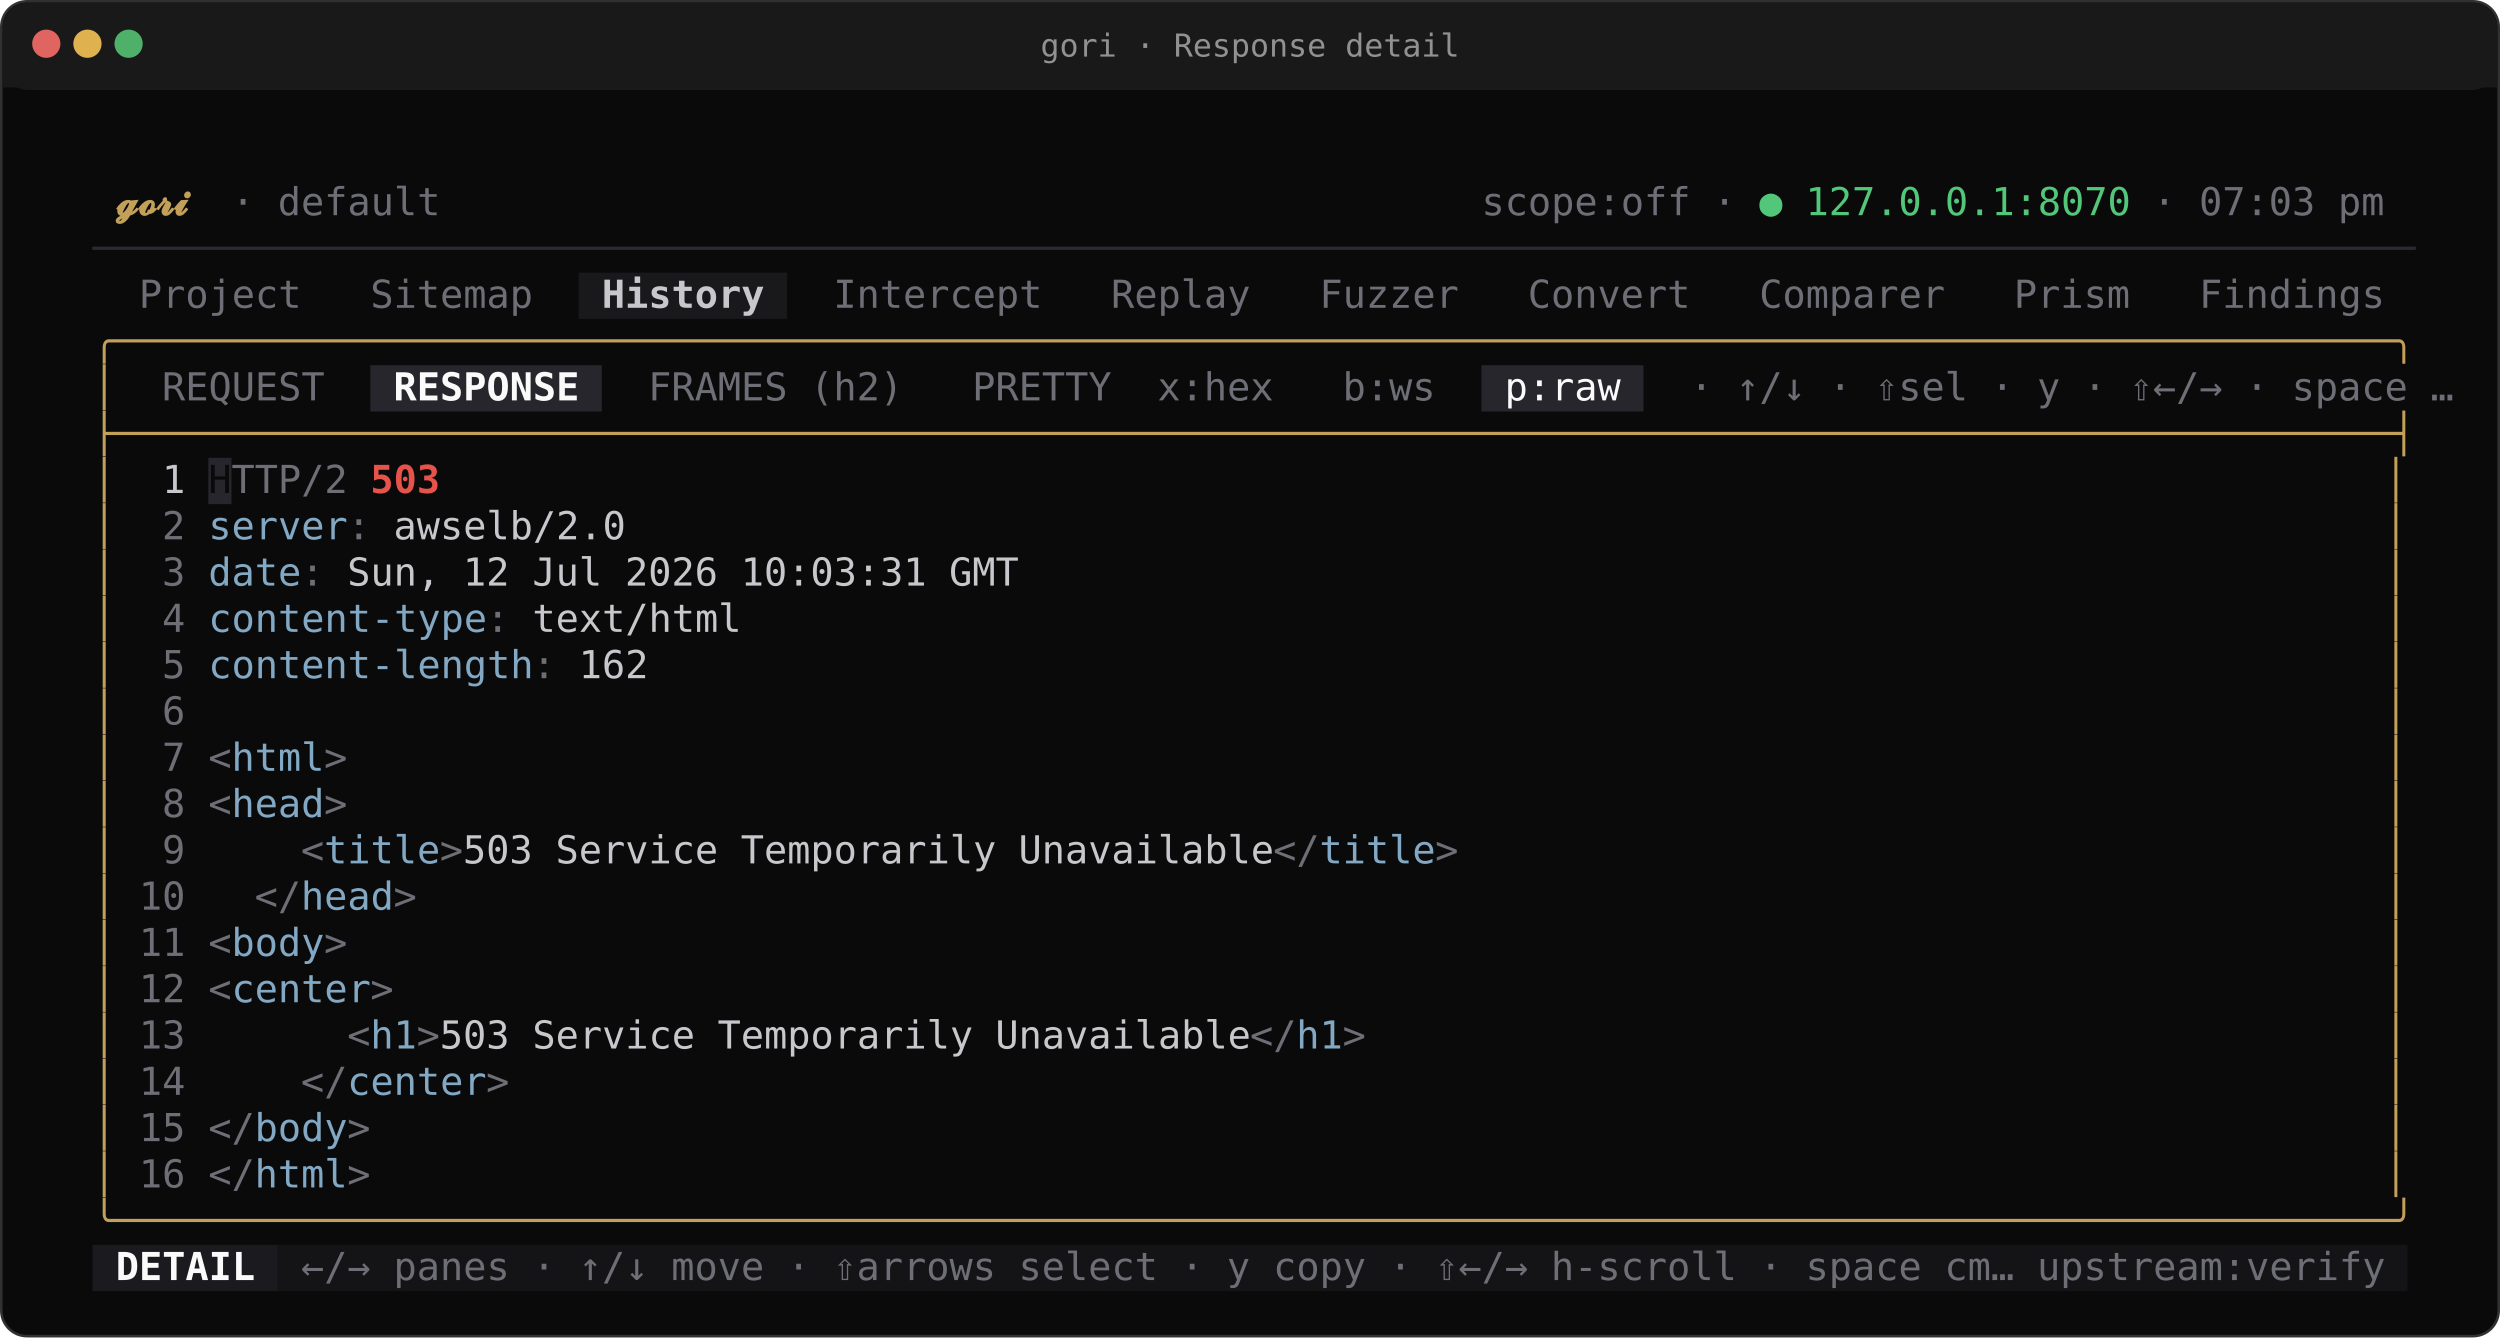
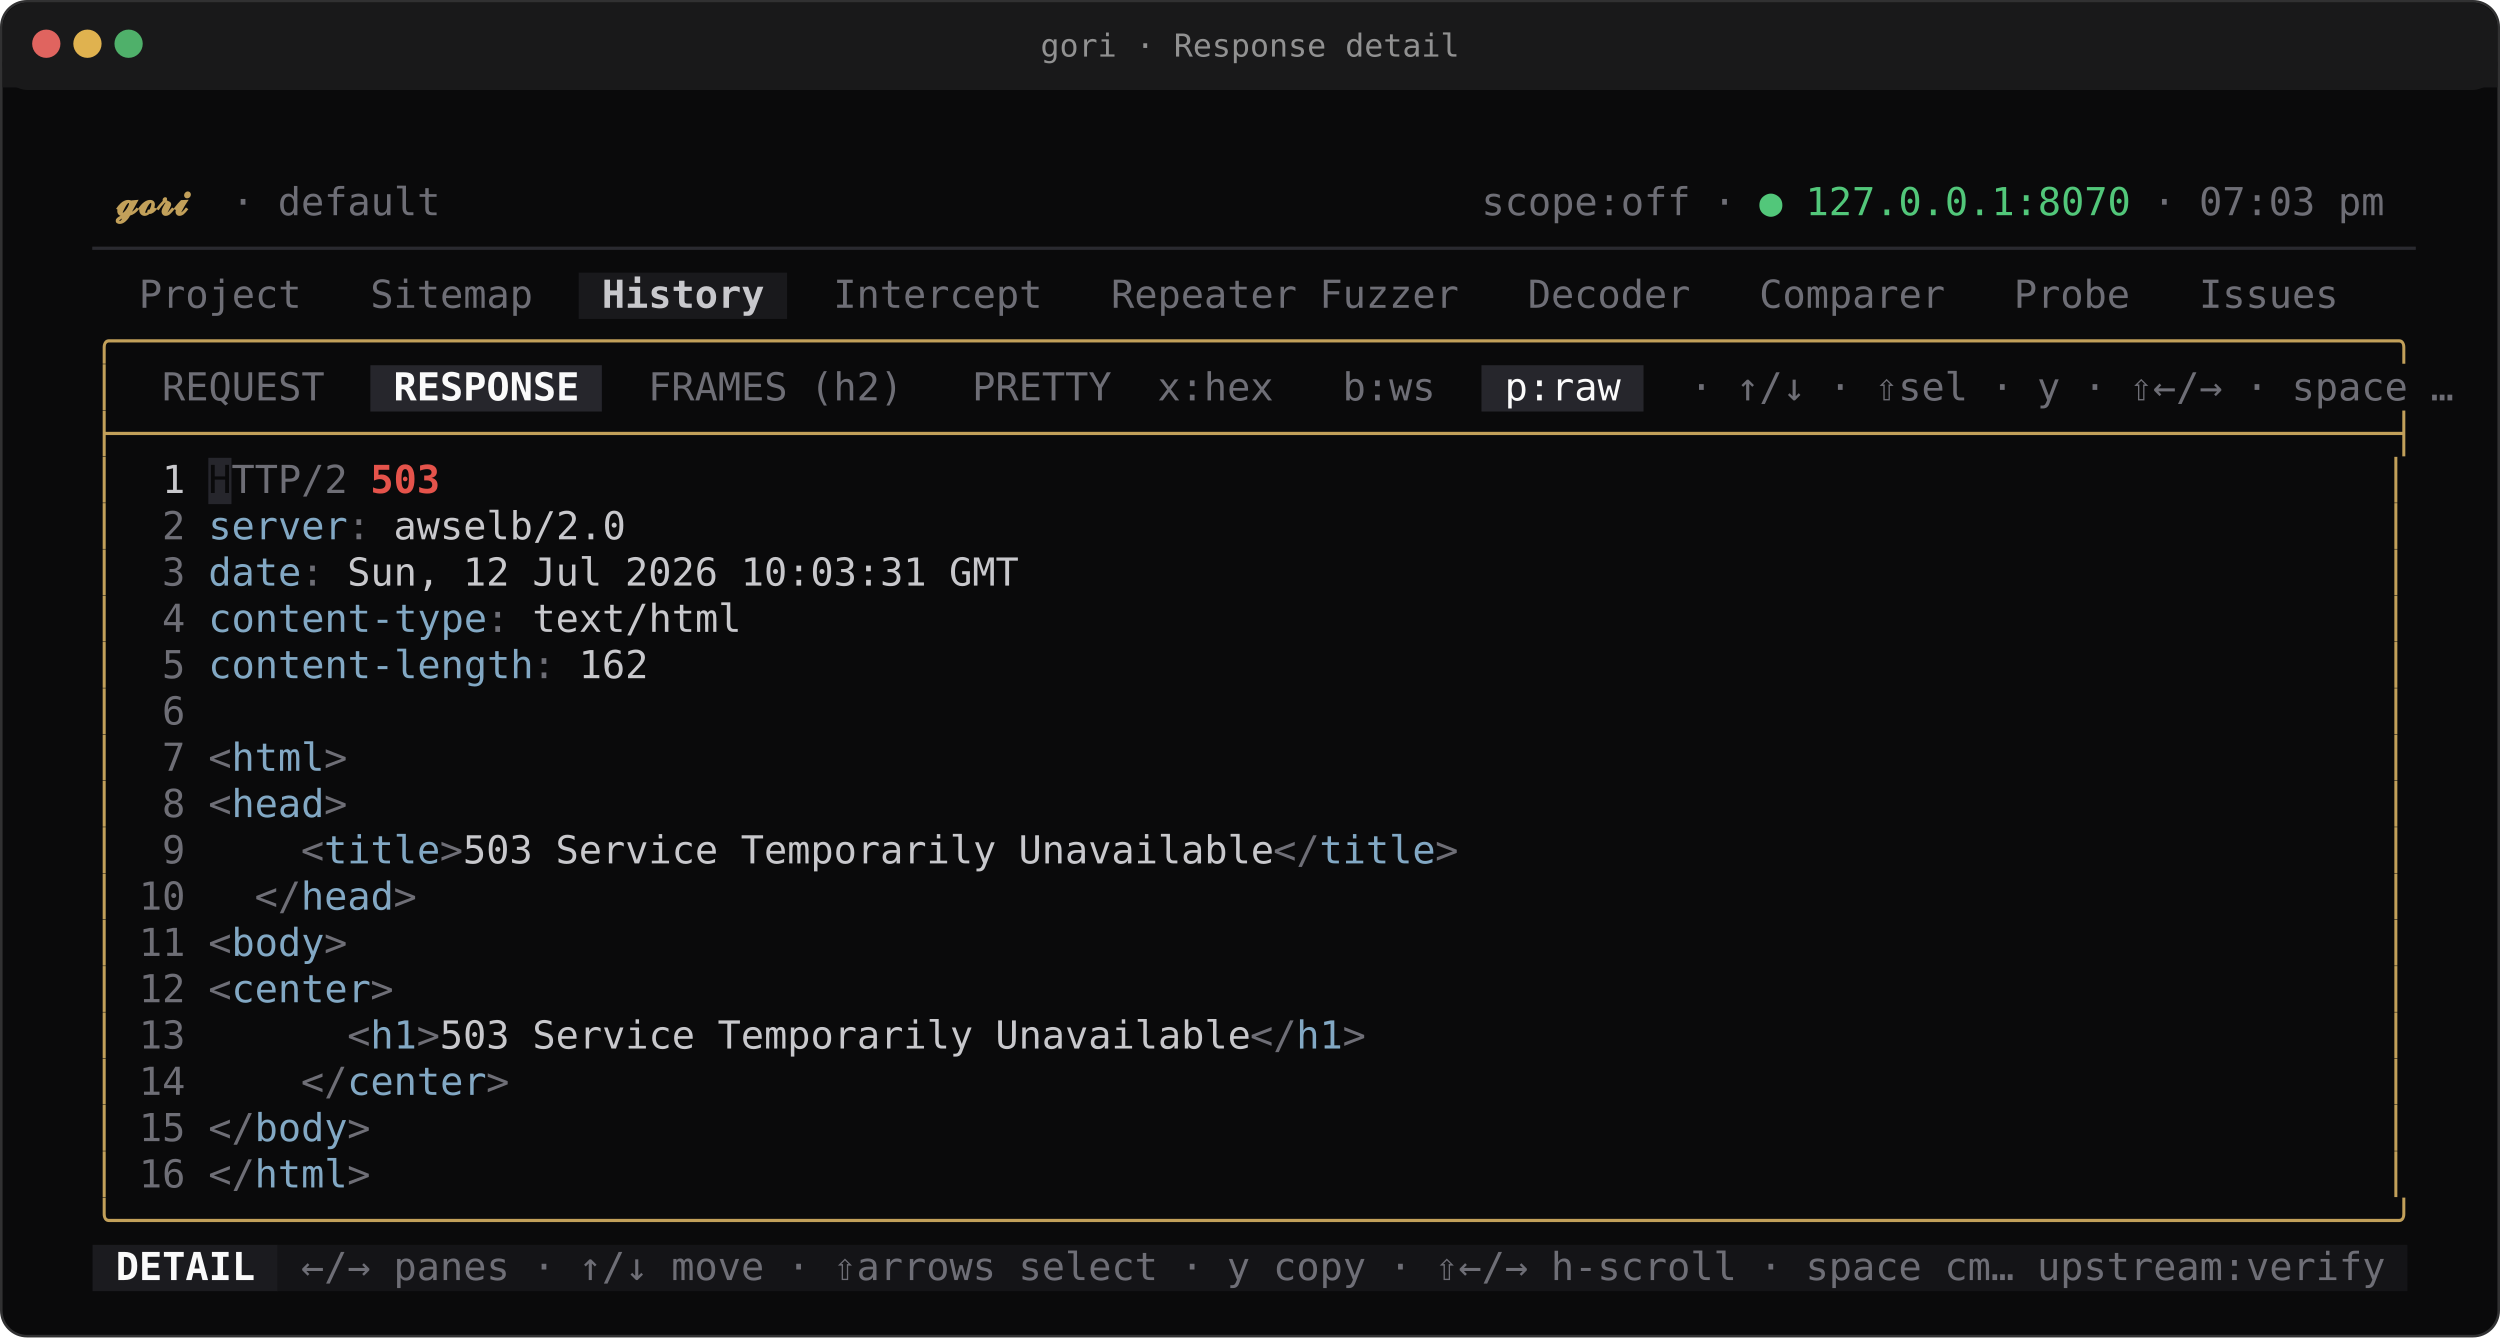
<svg xmlns="http://www.w3.org/2000/svg" width="972" height="520" viewBox="0 0 972.0 520.0" font-family="ui-monospace,'SF Mono','JetBrains Mono',Menlo,Consolas,monospace" font-size="15.0px" role="img" aria-label="gori · Response detail">
  <rect x="0.5" y="0.5" width="971.0" height="519.0" rx="10" ry="10" fill="#0a0a0b" stroke="#313132" stroke-width="1" />
  <rect x="1" y="1" width="970.0" height="34.0" rx="10" ry="10" fill="#19191a" />
  <rect x="1" y="24.0" width="970.0" height="10" fill="#19191a" />
  <circle cx="18.0" cy="17.0" r="5.5" fill="#e0645f" />
  <circle cx="34.0" cy="17.0" r="5.5" fill="#e0b24f" />
  <circle cx="50.0" cy="17.0" r="5.5" fill="#4fb06a" />
  <text x="486.0" y="22.0" text-anchor="middle" fill="#919191" font-size="12.3px">gori · Response detail</text>
  <rect x="225.00" y="106.00" width="81.00" height="18.00" fill="#19191c" />
  <rect x="144.00" y="142.00" width="90.00" height="18.00" fill="#26262c" />
  <rect x="576.00" y="142.00" width="63.00" height="18.00" fill="#26262c" />
  <rect x="81.00" y="178.00" width="9.00" height="18.00" fill="#26262c" />
  <rect x="36.00" y="484.00" width="72.00" height="18.00" fill="#1b1b1f" />
  <rect x="108.00" y="484.00" width="828.00" height="18.00" fill="#141417" />
  <text x="45.00" y="83.68" textLength="36.00" lengthAdjust="spacingAndGlyphs" fill="#c2a05a" font-weight="700" xml:space="preserve">𝓰𝓸𝓻𝓲</text>
  <text x="90.00" y="83.68" textLength="9.00" lengthAdjust="spacingAndGlyphs" fill="#6e6e76" xml:space="preserve">·</text>
  <text x="108.00" y="83.68" textLength="63.00" lengthAdjust="spacingAndGlyphs" fill="#6e6e76" xml:space="preserve">default</text>
  <text x="576.00" y="83.68" textLength="81.00" lengthAdjust="spacingAndGlyphs" fill="#6e6e76" xml:space="preserve">scope:off</text>
  <text x="666.00" y="83.68" textLength="9.00" lengthAdjust="spacingAndGlyphs" fill="#6e6e76" xml:space="preserve">·</text>
  <text x="684.00" y="83.68" textLength="9.00" lengthAdjust="spacingAndGlyphs" fill="#52c77a" xml:space="preserve">●</text>
  <text x="702.00" y="83.68" textLength="126.00" lengthAdjust="spacingAndGlyphs" fill="#52c77a" xml:space="preserve">127.0.0.1:8070</text>
  <text x="837.00" y="83.68" textLength="9.00" lengthAdjust="spacingAndGlyphs" fill="#6e6e76" xml:space="preserve">·</text>
  <text x="855.00" y="83.68" textLength="45.00" lengthAdjust="spacingAndGlyphs" fill="#6e6e76" xml:space="preserve">07:03</text>
  <text x="909.00" y="83.68" textLength="18.00" lengthAdjust="spacingAndGlyphs" fill="#6e6e76" xml:space="preserve">pm</text>
  <text x="36.00" y="101.68" textLength="900.00" lengthAdjust="spacingAndGlyphs" fill="#2a2a30" xml:space="preserve">────────────────────────────────────────────────────────────────────────────────────────────────────</text>
  <text x="54.00" y="119.68" textLength="63.00" lengthAdjust="spacingAndGlyphs" fill="#6e6e76" xml:space="preserve">Project</text>
  <text x="144.00" y="119.68" textLength="63.00" lengthAdjust="spacingAndGlyphs" fill="#6e6e76" xml:space="preserve">Sitemap</text>
  <text x="234.00" y="119.68" textLength="63.00" lengthAdjust="spacingAndGlyphs" fill="#c8c8cc" font-weight="700" xml:space="preserve">History</text>
  <text x="324.00" y="119.68" textLength="81.00" lengthAdjust="spacingAndGlyphs" fill="#6e6e76" xml:space="preserve">Intercept</text>
-   <text x="432.00" y="119.68" textLength="54.00" lengthAdjust="spacingAndGlyphs" fill="#6e6e76" xml:space="preserve">Replay</text>
+   <text x="432.00" y="119.68" textLength="54.00" lengthAdjust="spacingAndGlyphs" fill="#6e6e76" xml:space="preserve">Repeater</text>
  <text x="513.00" y="119.68" textLength="54.00" lengthAdjust="spacingAndGlyphs" fill="#6e6e76" xml:space="preserve">Fuzzer</text>
-   <text x="594.00" y="119.68" textLength="63.00" lengthAdjust="spacingAndGlyphs" fill="#6e6e76" xml:space="preserve">Convert</text>
+   <text x="594.00" y="119.68" textLength="63.00" lengthAdjust="spacingAndGlyphs" fill="#6e6e76" xml:space="preserve">Decoder</text>
  <text x="684.00" y="119.68" textLength="72.00" lengthAdjust="spacingAndGlyphs" fill="#6e6e76" xml:space="preserve">Comparer</text>
-   <text x="783.00" y="119.68" textLength="45.00" lengthAdjust="spacingAndGlyphs" fill="#6e6e76" xml:space="preserve">Prism</text>
-   <text x="855.00" y="119.68" textLength="72.00" lengthAdjust="spacingAndGlyphs" fill="#6e6e76" xml:space="preserve">Findings</text>
+   <text x="783.00" y="119.68" textLength="45.00" lengthAdjust="spacingAndGlyphs" fill="#6e6e76" xml:space="preserve">Probe</text>
+   <text x="855.00" y="119.68" textLength="72.00" lengthAdjust="spacingAndGlyphs" fill="#6e6e76" xml:space="preserve">Issues</text>
  <text x="36.00" y="137.68" textLength="900.00" lengthAdjust="spacingAndGlyphs" fill="#c2a05a" xml:space="preserve">╭──────────────────────────────────────────────────────────────────────────────────────────────────╮</text>
  <text x="36.00" y="155.68" textLength="9.00" lengthAdjust="spacingAndGlyphs" fill="#c2a05a" xml:space="preserve">│</text>
  <text x="63.00" y="155.68" textLength="63.00" lengthAdjust="spacingAndGlyphs" fill="#6e6e76" xml:space="preserve">REQUEST</text>
  <text x="153.00" y="155.68" textLength="72.00" lengthAdjust="spacingAndGlyphs" fill="#fafafa" font-weight="700" xml:space="preserve">RESPONSE</text>
  <text x="252.00" y="155.68" textLength="54.00" lengthAdjust="spacingAndGlyphs" fill="#6e6e76" xml:space="preserve">FRAMES</text>
  <text x="315.00" y="155.68" textLength="36.00" lengthAdjust="spacingAndGlyphs" fill="#6e6e76" xml:space="preserve">(h2)</text>
  <text x="378.00" y="155.68" textLength="54.00" lengthAdjust="spacingAndGlyphs" fill="#6e6e76" xml:space="preserve">PRETTY</text>
  <text x="450.00" y="155.68" textLength="45.00" lengthAdjust="spacingAndGlyphs" fill="#6e6e76" xml:space="preserve">x:hex</text>
  <text x="522.00" y="155.68" textLength="36.00" lengthAdjust="spacingAndGlyphs" fill="#6e6e76" xml:space="preserve">b:ws</text>
  <text x="585.00" y="155.68" textLength="45.00" lengthAdjust="spacingAndGlyphs" fill="#fafafa" xml:space="preserve">p:raw</text>
  <text x="657.00" y="155.68" textLength="9.00" lengthAdjust="spacingAndGlyphs" fill="#6e6e76" xml:space="preserve">·</text>
  <text x="675.00" y="155.68" textLength="27.00" lengthAdjust="spacingAndGlyphs" fill="#6e6e76" xml:space="preserve">↑/↓</text>
  <text x="711.00" y="155.68" textLength="9.00" lengthAdjust="spacingAndGlyphs" fill="#6e6e76" xml:space="preserve">·</text>
  <text x="729.00" y="155.68" textLength="36.00" lengthAdjust="spacingAndGlyphs" fill="#6e6e76" xml:space="preserve">⇧sel</text>
  <text x="774.00" y="155.68" textLength="9.00" lengthAdjust="spacingAndGlyphs" fill="#6e6e76" xml:space="preserve">·</text>
  <text x="792.00" y="155.68" textLength="9.00" lengthAdjust="spacingAndGlyphs" fill="#6e6e76" xml:space="preserve">y</text>
  <text x="810.00" y="155.68" textLength="9.00" lengthAdjust="spacingAndGlyphs" fill="#6e6e76" xml:space="preserve">·</text>
  <text x="828.00" y="155.68" textLength="36.00" lengthAdjust="spacingAndGlyphs" fill="#6e6e76" xml:space="preserve">⇧←/→</text>
  <text x="873.00" y="155.68" textLength="9.00" lengthAdjust="spacingAndGlyphs" fill="#6e6e76" xml:space="preserve">·</text>
  <text x="891.00" y="155.68" textLength="45.00" lengthAdjust="spacingAndGlyphs" fill="#6e6e76" xml:space="preserve">space</text>
  <text x="945.00" y="155.68" textLength="9.00" lengthAdjust="spacingAndGlyphs" fill="#6e6e76" xml:space="preserve">…</text>
  <text x="36.00" y="173.68" textLength="900.00" lengthAdjust="spacingAndGlyphs" fill="#c2a05a" xml:space="preserve">├──────────────────────────────────────────────────────────────────────────────────────────────────┤</text>
  <text x="36.00" y="191.68" textLength="9.00" lengthAdjust="spacingAndGlyphs" fill="#c2a05a" xml:space="preserve">│</text>
  <text x="63.00" y="191.68" textLength="9.00" lengthAdjust="spacingAndGlyphs" fill="#c8c8cc" xml:space="preserve">1</text>
  <text x="81.00" y="191.68" textLength="9.00" lengthAdjust="spacingAndGlyphs" fill="#0a0a0b" xml:space="preserve">H</text>
  <text x="90.00" y="191.68" textLength="45.00" lengthAdjust="spacingAndGlyphs" fill="#6e6e76" xml:space="preserve">TTP/2</text>
  <text x="144.00" y="191.68" textLength="27.00" lengthAdjust="spacingAndGlyphs" fill="#e5534b" font-weight="700" xml:space="preserve">503</text>
  <text x="927.00" y="191.68" textLength="9.00" lengthAdjust="spacingAndGlyphs" fill="#c2a05a" xml:space="preserve">│</text>
  <text x="36.00" y="209.68" textLength="9.00" lengthAdjust="spacingAndGlyphs" fill="#c2a05a" xml:space="preserve">│</text>
  <text x="63.00" y="209.68" textLength="9.00" lengthAdjust="spacingAndGlyphs" fill="#6e6e76" xml:space="preserve">2</text>
  <text x="81.00" y="209.68" textLength="54.00" lengthAdjust="spacingAndGlyphs" fill="#82a8c4" xml:space="preserve">server</text>
  <text x="135.00" y="209.68" textLength="9.00" lengthAdjust="spacingAndGlyphs" fill="#6e6e76" xml:space="preserve">:</text>
  <text x="153.00" y="209.68" textLength="90.00" lengthAdjust="spacingAndGlyphs" fill="#c8c8cc" xml:space="preserve">awselb/2.0</text>
  <text x="927.00" y="209.68" textLength="9.00" lengthAdjust="spacingAndGlyphs" fill="#c2a05a" xml:space="preserve">│</text>
  <text x="36.00" y="227.68" textLength="9.00" lengthAdjust="spacingAndGlyphs" fill="#c2a05a" xml:space="preserve">│</text>
  <text x="63.00" y="227.68" textLength="9.00" lengthAdjust="spacingAndGlyphs" fill="#6e6e76" xml:space="preserve">3</text>
  <text x="81.00" y="227.68" textLength="36.00" lengthAdjust="spacingAndGlyphs" fill="#82a8c4" xml:space="preserve">date</text>
  <text x="117.00" y="227.68" textLength="9.00" lengthAdjust="spacingAndGlyphs" fill="#6e6e76" xml:space="preserve">:</text>
  <text x="135.00" y="227.68" textLength="36.00" lengthAdjust="spacingAndGlyphs" fill="#c8c8cc" xml:space="preserve">Sun,</text>
  <text x="180.00" y="227.68" textLength="18.00" lengthAdjust="spacingAndGlyphs" fill="#c8c8cc" xml:space="preserve">12</text>
  <text x="207.00" y="227.68" textLength="27.00" lengthAdjust="spacingAndGlyphs" fill="#c8c8cc" xml:space="preserve">Jul</text>
  <text x="243.00" y="227.68" textLength="36.00" lengthAdjust="spacingAndGlyphs" fill="#c8c8cc" xml:space="preserve">2026</text>
  <text x="288.00" y="227.68" textLength="72.00" lengthAdjust="spacingAndGlyphs" fill="#c8c8cc" xml:space="preserve">10:03:31</text>
  <text x="369.00" y="227.68" textLength="27.00" lengthAdjust="spacingAndGlyphs" fill="#c8c8cc" xml:space="preserve">GMT</text>
  <text x="927.00" y="227.68" textLength="9.00" lengthAdjust="spacingAndGlyphs" fill="#c2a05a" xml:space="preserve">│</text>
  <text x="36.00" y="245.68" textLength="9.00" lengthAdjust="spacingAndGlyphs" fill="#c2a05a" xml:space="preserve">│</text>
  <text x="63.00" y="245.68" textLength="9.00" lengthAdjust="spacingAndGlyphs" fill="#6e6e76" xml:space="preserve">4</text>
  <text x="81.00" y="245.68" textLength="108.00" lengthAdjust="spacingAndGlyphs" fill="#82a8c4" xml:space="preserve">content-type</text>
  <text x="189.00" y="245.68" textLength="9.00" lengthAdjust="spacingAndGlyphs" fill="#6e6e76" xml:space="preserve">:</text>
  <text x="207.00" y="245.68" textLength="81.00" lengthAdjust="spacingAndGlyphs" fill="#c8c8cc" xml:space="preserve">text/html</text>
  <text x="927.00" y="245.68" textLength="9.00" lengthAdjust="spacingAndGlyphs" fill="#c2a05a" xml:space="preserve">│</text>
  <text x="36.00" y="263.68" textLength="9.00" lengthAdjust="spacingAndGlyphs" fill="#c2a05a" xml:space="preserve">│</text>
  <text x="63.00" y="263.68" textLength="9.00" lengthAdjust="spacingAndGlyphs" fill="#6e6e76" xml:space="preserve">5</text>
  <text x="81.00" y="263.68" textLength="126.00" lengthAdjust="spacingAndGlyphs" fill="#82a8c4" xml:space="preserve">content-length</text>
  <text x="207.00" y="263.68" textLength="9.00" lengthAdjust="spacingAndGlyphs" fill="#6e6e76" xml:space="preserve">:</text>
  <text x="225.00" y="263.68" textLength="27.00" lengthAdjust="spacingAndGlyphs" fill="#c8c8cc" xml:space="preserve">162</text>
  <text x="927.00" y="263.68" textLength="9.00" lengthAdjust="spacingAndGlyphs" fill="#c2a05a" xml:space="preserve">│</text>
  <text x="36.00" y="281.68" textLength="9.00" lengthAdjust="spacingAndGlyphs" fill="#c2a05a" xml:space="preserve">│</text>
  <text x="63.00" y="281.68" textLength="9.00" lengthAdjust="spacingAndGlyphs" fill="#6e6e76" xml:space="preserve">6</text>
  <text x="927.00" y="281.68" textLength="9.00" lengthAdjust="spacingAndGlyphs" fill="#c2a05a" xml:space="preserve">│</text>
  <text x="36.00" y="299.68" textLength="9.00" lengthAdjust="spacingAndGlyphs" fill="#c2a05a" xml:space="preserve">│</text>
  <text x="63.00" y="299.68" textLength="9.00" lengthAdjust="spacingAndGlyphs" fill="#6e6e76" xml:space="preserve">7</text>
  <text x="81.00" y="299.68" textLength="9.00" lengthAdjust="spacingAndGlyphs" fill="#6e6e76" xml:space="preserve">&lt;</text>
  <text x="90.00" y="299.68" textLength="36.00" lengthAdjust="spacingAndGlyphs" fill="#82a8c4" xml:space="preserve">html</text>
  <text x="126.00" y="299.68" textLength="9.00" lengthAdjust="spacingAndGlyphs" fill="#6e6e76" xml:space="preserve">&gt;</text>
  <text x="927.00" y="299.68" textLength="9.00" lengthAdjust="spacingAndGlyphs" fill="#c2a05a" xml:space="preserve">│</text>
  <text x="36.00" y="317.68" textLength="9.00" lengthAdjust="spacingAndGlyphs" fill="#c2a05a" xml:space="preserve">│</text>
  <text x="63.00" y="317.68" textLength="9.00" lengthAdjust="spacingAndGlyphs" fill="#6e6e76" xml:space="preserve">8</text>
  <text x="81.00" y="317.68" textLength="9.00" lengthAdjust="spacingAndGlyphs" fill="#6e6e76" xml:space="preserve">&lt;</text>
  <text x="90.00" y="317.68" textLength="36.00" lengthAdjust="spacingAndGlyphs" fill="#82a8c4" xml:space="preserve">head</text>
  <text x="126.00" y="317.68" textLength="9.00" lengthAdjust="spacingAndGlyphs" fill="#6e6e76" xml:space="preserve">&gt;</text>
  <text x="927.00" y="317.68" textLength="9.00" lengthAdjust="spacingAndGlyphs" fill="#c2a05a" xml:space="preserve">│</text>
  <text x="36.00" y="335.68" textLength="9.00" lengthAdjust="spacingAndGlyphs" fill="#c2a05a" xml:space="preserve">│</text>
  <text x="63.00" y="335.68" textLength="9.00" lengthAdjust="spacingAndGlyphs" fill="#6e6e76" xml:space="preserve">9</text>
  <text x="117.00" y="335.68" textLength="9.00" lengthAdjust="spacingAndGlyphs" fill="#6e6e76" xml:space="preserve">&lt;</text>
  <text x="126.00" y="335.68" textLength="45.00" lengthAdjust="spacingAndGlyphs" fill="#82a8c4" xml:space="preserve">title</text>
  <text x="171.00" y="335.68" textLength="9.00" lengthAdjust="spacingAndGlyphs" fill="#6e6e76" xml:space="preserve">&gt;</text>
  <text x="180.00" y="335.68" textLength="27.00" lengthAdjust="spacingAndGlyphs" fill="#c8c8cc" xml:space="preserve">503</text>
  <text x="216.00" y="335.68" textLength="63.00" lengthAdjust="spacingAndGlyphs" fill="#c8c8cc" xml:space="preserve">Service</text>
  <text x="288.00" y="335.68" textLength="99.00" lengthAdjust="spacingAndGlyphs" fill="#c8c8cc" xml:space="preserve">Temporarily</text>
  <text x="396.00" y="335.68" textLength="99.00" lengthAdjust="spacingAndGlyphs" fill="#c8c8cc" xml:space="preserve">Unavailable</text>
  <text x="495.00" y="335.68" textLength="18.00" lengthAdjust="spacingAndGlyphs" fill="#6e6e76" xml:space="preserve">&lt;/</text>
  <text x="513.00" y="335.68" textLength="45.00" lengthAdjust="spacingAndGlyphs" fill="#82a8c4" xml:space="preserve">title</text>
  <text x="558.00" y="335.68" textLength="9.00" lengthAdjust="spacingAndGlyphs" fill="#6e6e76" xml:space="preserve">&gt;</text>
  <text x="927.00" y="335.68" textLength="9.00" lengthAdjust="spacingAndGlyphs" fill="#c2a05a" xml:space="preserve">│</text>
  <text x="36.00" y="353.68" textLength="9.00" lengthAdjust="spacingAndGlyphs" fill="#c2a05a" xml:space="preserve">│</text>
  <text x="54.00" y="353.68" textLength="18.00" lengthAdjust="spacingAndGlyphs" fill="#6e6e76" xml:space="preserve">10</text>
  <text x="99.00" y="353.68" textLength="18.00" lengthAdjust="spacingAndGlyphs" fill="#6e6e76" xml:space="preserve">&lt;/</text>
  <text x="117.00" y="353.68" textLength="36.00" lengthAdjust="spacingAndGlyphs" fill="#82a8c4" xml:space="preserve">head</text>
  <text x="153.00" y="353.68" textLength="9.00" lengthAdjust="spacingAndGlyphs" fill="#6e6e76" xml:space="preserve">&gt;</text>
  <text x="927.00" y="353.68" textLength="9.00" lengthAdjust="spacingAndGlyphs" fill="#c2a05a" xml:space="preserve">│</text>
  <text x="36.00" y="371.68" textLength="9.00" lengthAdjust="spacingAndGlyphs" fill="#c2a05a" xml:space="preserve">│</text>
  <text x="54.00" y="371.68" textLength="18.00" lengthAdjust="spacingAndGlyphs" fill="#6e6e76" xml:space="preserve">11</text>
  <text x="81.00" y="371.68" textLength="9.00" lengthAdjust="spacingAndGlyphs" fill="#6e6e76" xml:space="preserve">&lt;</text>
  <text x="90.00" y="371.68" textLength="36.00" lengthAdjust="spacingAndGlyphs" fill="#82a8c4" xml:space="preserve">body</text>
  <text x="126.00" y="371.68" textLength="9.00" lengthAdjust="spacingAndGlyphs" fill="#6e6e76" xml:space="preserve">&gt;</text>
  <text x="927.00" y="371.68" textLength="9.00" lengthAdjust="spacingAndGlyphs" fill="#c2a05a" xml:space="preserve">│</text>
  <text x="36.00" y="389.68" textLength="9.00" lengthAdjust="spacingAndGlyphs" fill="#c2a05a" xml:space="preserve">│</text>
  <text x="54.00" y="389.68" textLength="18.00" lengthAdjust="spacingAndGlyphs" fill="#6e6e76" xml:space="preserve">12</text>
  <text x="81.00" y="389.68" textLength="9.00" lengthAdjust="spacingAndGlyphs" fill="#6e6e76" xml:space="preserve">&lt;</text>
  <text x="90.00" y="389.68" textLength="54.00" lengthAdjust="spacingAndGlyphs" fill="#82a8c4" xml:space="preserve">center</text>
  <text x="144.00" y="389.68" textLength="9.00" lengthAdjust="spacingAndGlyphs" fill="#6e6e76" xml:space="preserve">&gt;</text>
  <text x="927.00" y="389.68" textLength="9.00" lengthAdjust="spacingAndGlyphs" fill="#c2a05a" xml:space="preserve">│</text>
  <text x="36.00" y="407.68" textLength="9.00" lengthAdjust="spacingAndGlyphs" fill="#c2a05a" xml:space="preserve">│</text>
  <text x="54.00" y="407.68" textLength="18.00" lengthAdjust="spacingAndGlyphs" fill="#6e6e76" xml:space="preserve">13</text>
  <text x="135.00" y="407.68" textLength="9.00" lengthAdjust="spacingAndGlyphs" fill="#6e6e76" xml:space="preserve">&lt;</text>
  <text x="144.00" y="407.68" textLength="18.00" lengthAdjust="spacingAndGlyphs" fill="#82a8c4" xml:space="preserve">h1</text>
  <text x="162.00" y="407.68" textLength="9.00" lengthAdjust="spacingAndGlyphs" fill="#6e6e76" xml:space="preserve">&gt;</text>
  <text x="171.00" y="407.68" textLength="27.00" lengthAdjust="spacingAndGlyphs" fill="#c8c8cc" xml:space="preserve">503</text>
  <text x="207.00" y="407.68" textLength="63.00" lengthAdjust="spacingAndGlyphs" fill="#c8c8cc" xml:space="preserve">Service</text>
  <text x="279.00" y="407.68" textLength="99.00" lengthAdjust="spacingAndGlyphs" fill="#c8c8cc" xml:space="preserve">Temporarily</text>
  <text x="387.00" y="407.68" textLength="99.00" lengthAdjust="spacingAndGlyphs" fill="#c8c8cc" xml:space="preserve">Unavailable</text>
  <text x="486.00" y="407.68" textLength="18.00" lengthAdjust="spacingAndGlyphs" fill="#6e6e76" xml:space="preserve">&lt;/</text>
  <text x="504.00" y="407.68" textLength="18.00" lengthAdjust="spacingAndGlyphs" fill="#82a8c4" xml:space="preserve">h1</text>
  <text x="522.00" y="407.68" textLength="9.00" lengthAdjust="spacingAndGlyphs" fill="#6e6e76" xml:space="preserve">&gt;</text>
  <text x="927.00" y="407.68" textLength="9.00" lengthAdjust="spacingAndGlyphs" fill="#c2a05a" xml:space="preserve">│</text>
  <text x="36.00" y="425.68" textLength="9.00" lengthAdjust="spacingAndGlyphs" fill="#c2a05a" xml:space="preserve">│</text>
  <text x="54.00" y="425.68" textLength="18.00" lengthAdjust="spacingAndGlyphs" fill="#6e6e76" xml:space="preserve">14</text>
  <text x="117.00" y="425.68" textLength="18.00" lengthAdjust="spacingAndGlyphs" fill="#6e6e76" xml:space="preserve">&lt;/</text>
  <text x="135.00" y="425.68" textLength="54.00" lengthAdjust="spacingAndGlyphs" fill="#82a8c4" xml:space="preserve">center</text>
  <text x="189.00" y="425.68" textLength="9.00" lengthAdjust="spacingAndGlyphs" fill="#6e6e76" xml:space="preserve">&gt;</text>
  <text x="927.00" y="425.68" textLength="9.00" lengthAdjust="spacingAndGlyphs" fill="#c2a05a" xml:space="preserve">│</text>
  <text x="36.00" y="443.68" textLength="9.00" lengthAdjust="spacingAndGlyphs" fill="#c2a05a" xml:space="preserve">│</text>
  <text x="54.00" y="443.68" textLength="18.00" lengthAdjust="spacingAndGlyphs" fill="#6e6e76" xml:space="preserve">15</text>
  <text x="81.00" y="443.68" textLength="18.00" lengthAdjust="spacingAndGlyphs" fill="#6e6e76" xml:space="preserve">&lt;/</text>
  <text x="99.00" y="443.68" textLength="36.00" lengthAdjust="spacingAndGlyphs" fill="#82a8c4" xml:space="preserve">body</text>
  <text x="135.00" y="443.68" textLength="9.00" lengthAdjust="spacingAndGlyphs" fill="#6e6e76" xml:space="preserve">&gt;</text>
  <text x="927.00" y="443.68" textLength="9.00" lengthAdjust="spacingAndGlyphs" fill="#c2a05a" xml:space="preserve">│</text>
  <text x="36.00" y="461.68" textLength="9.00" lengthAdjust="spacingAndGlyphs" fill="#c2a05a" xml:space="preserve">│</text>
  <text x="54.00" y="461.68" textLength="18.00" lengthAdjust="spacingAndGlyphs" fill="#6e6e76" xml:space="preserve">16</text>
  <text x="81.00" y="461.68" textLength="18.00" lengthAdjust="spacingAndGlyphs" fill="#6e6e76" xml:space="preserve">&lt;/</text>
  <text x="99.00" y="461.68" textLength="36.00" lengthAdjust="spacingAndGlyphs" fill="#82a8c4" xml:space="preserve">html</text>
  <text x="135.00" y="461.68" textLength="9.00" lengthAdjust="spacingAndGlyphs" fill="#6e6e76" xml:space="preserve">&gt;</text>
  <text x="927.00" y="461.68" textLength="9.00" lengthAdjust="spacingAndGlyphs" fill="#c2a05a" xml:space="preserve">│</text>
  <text x="36.00" y="479.68" textLength="900.00" lengthAdjust="spacingAndGlyphs" fill="#c2a05a" xml:space="preserve">╰──────────────────────────────────────────────────────────────────────────────────────────────────╯</text>
  <text x="45.00" y="497.68" textLength="54.00" lengthAdjust="spacingAndGlyphs" fill="#fafafa" font-weight="700" xml:space="preserve">DETAIL</text>
  <text x="117.00" y="497.68" textLength="27.00" lengthAdjust="spacingAndGlyphs" fill="#6e6e76" xml:space="preserve">←/→</text>
  <text x="153.00" y="497.68" textLength="45.00" lengthAdjust="spacingAndGlyphs" fill="#6e6e76" xml:space="preserve">panes</text>
  <text x="207.00" y="497.68" textLength="9.00" lengthAdjust="spacingAndGlyphs" fill="#6e6e76" xml:space="preserve">·</text>
  <text x="225.00" y="497.68" textLength="27.00" lengthAdjust="spacingAndGlyphs" fill="#6e6e76" xml:space="preserve">↑/↓</text>
  <text x="261.00" y="497.68" textLength="36.00" lengthAdjust="spacingAndGlyphs" fill="#6e6e76" xml:space="preserve">move</text>
  <text x="306.00" y="497.68" textLength="9.00" lengthAdjust="spacingAndGlyphs" fill="#6e6e76" xml:space="preserve">·</text>
  <text x="324.00" y="497.68" textLength="63.00" lengthAdjust="spacingAndGlyphs" fill="#6e6e76" xml:space="preserve">⇧arrows</text>
  <text x="396.00" y="497.68" textLength="54.00" lengthAdjust="spacingAndGlyphs" fill="#6e6e76" xml:space="preserve">select</text>
  <text x="459.00" y="497.68" textLength="9.00" lengthAdjust="spacingAndGlyphs" fill="#6e6e76" xml:space="preserve">·</text>
  <text x="477.00" y="497.68" textLength="9.00" lengthAdjust="spacingAndGlyphs" fill="#6e6e76" xml:space="preserve">y</text>
  <text x="495.00" y="497.68" textLength="36.00" lengthAdjust="spacingAndGlyphs" fill="#6e6e76" xml:space="preserve">copy</text>
  <text x="540.00" y="497.68" textLength="9.00" lengthAdjust="spacingAndGlyphs" fill="#6e6e76" xml:space="preserve">·</text>
  <text x="558.00" y="497.68" textLength="36.00" lengthAdjust="spacingAndGlyphs" fill="#6e6e76" xml:space="preserve">⇧←/→</text>
  <text x="603.00" y="497.68" textLength="72.00" lengthAdjust="spacingAndGlyphs" fill="#6e6e76" xml:space="preserve">h-scroll</text>
  <text x="684.00" y="497.68" textLength="9.00" lengthAdjust="spacingAndGlyphs" fill="#6e6e76" xml:space="preserve">·</text>
  <text x="702.00" y="497.68" textLength="45.00" lengthAdjust="spacingAndGlyphs" fill="#6e6e76" xml:space="preserve">space</text>
  <text x="756.00" y="497.68" textLength="27.00" lengthAdjust="spacingAndGlyphs" fill="#6e6e76" xml:space="preserve">cm…</text>
  <text x="792.00" y="497.68" textLength="135.00" lengthAdjust="spacingAndGlyphs" fill="#6e6e76" xml:space="preserve">upstream:verify</text>
</svg>
